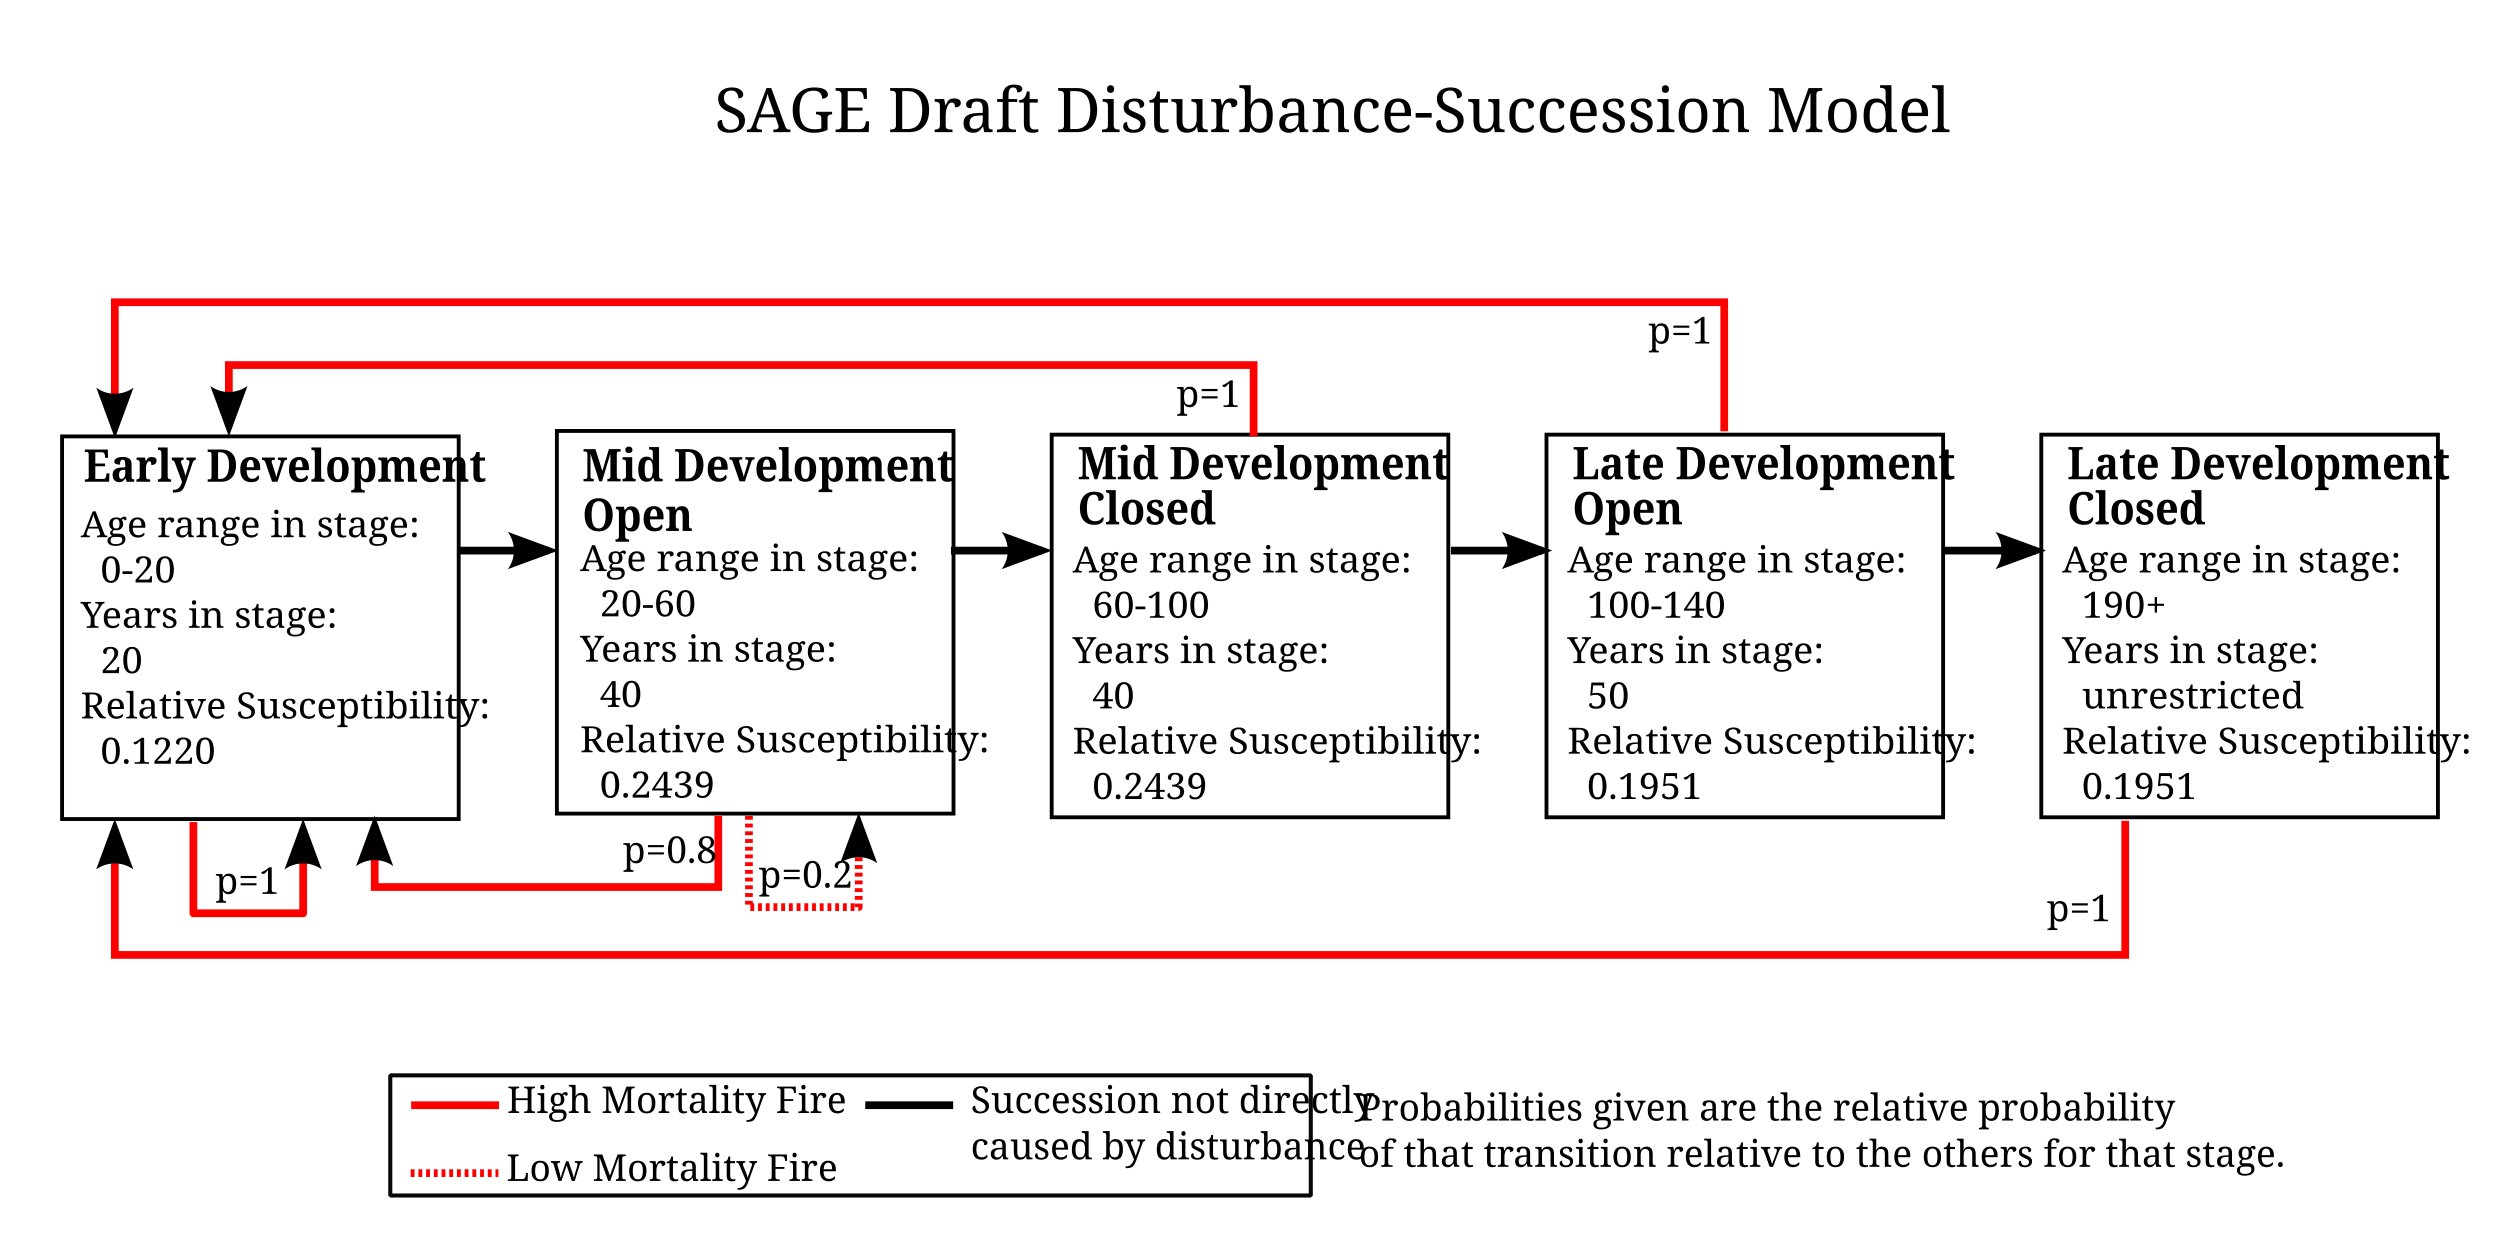
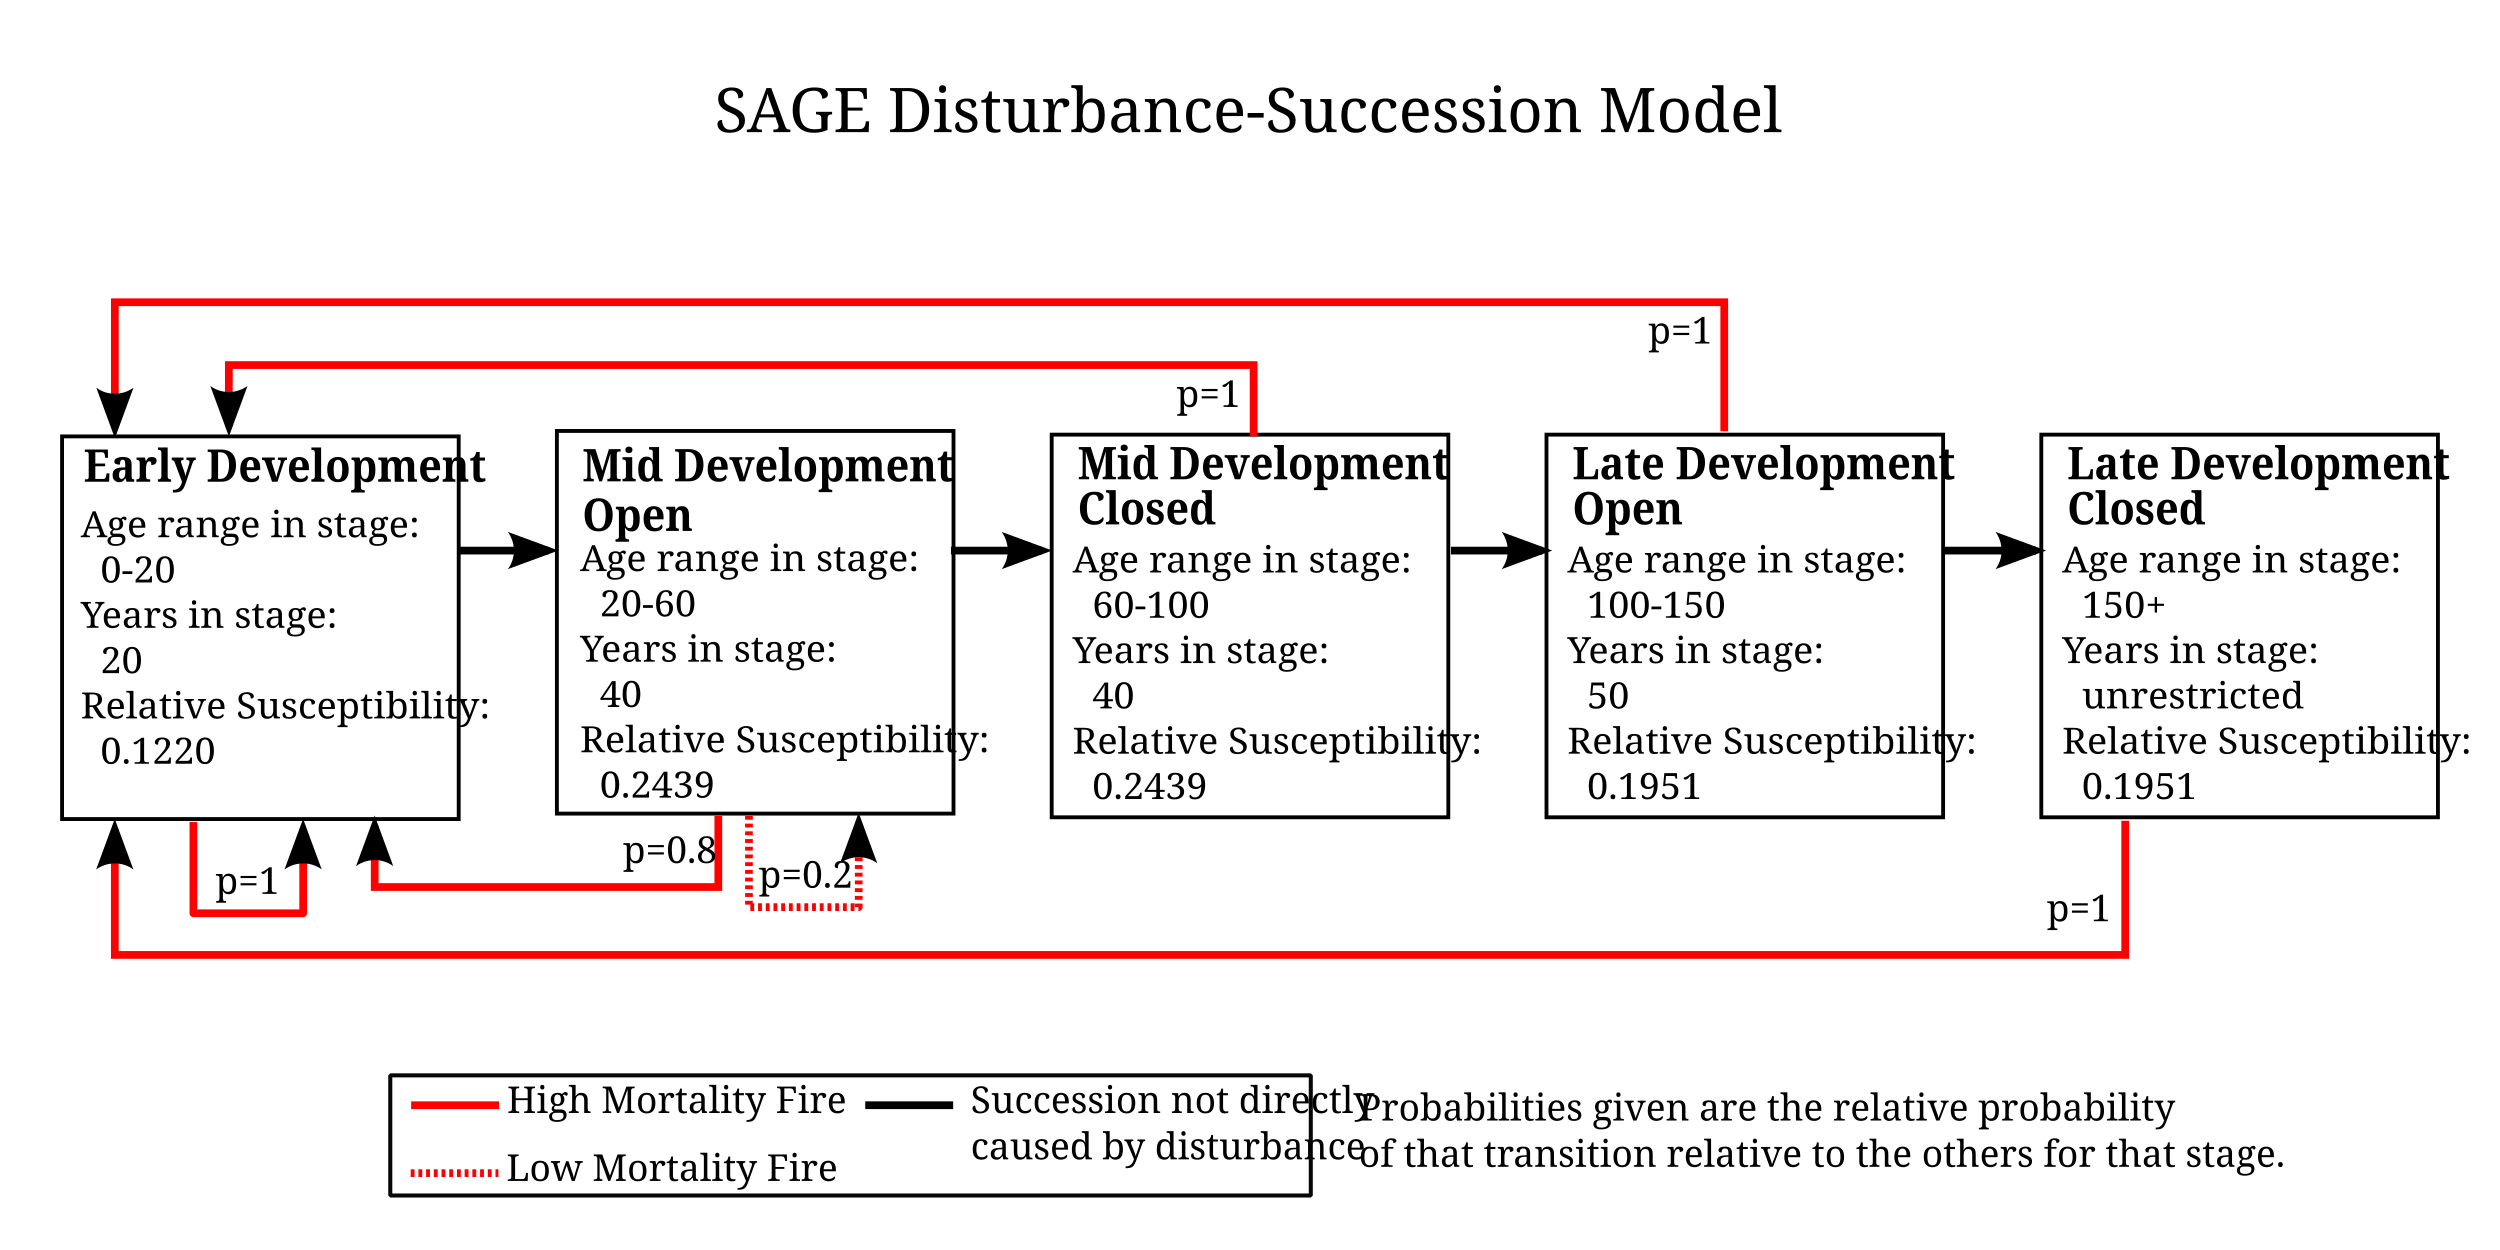
<svg xmlns="http://www.w3.org/2000/svg" width="810" height="405" id="svg2" version="1.1">
  <defs id="defs4">
    <marker orient="auto" refY="0" refX="0" id="Arrow2Mstart" style="overflow:visible">
      <path id="path4311" style="font-size:12px;fill-rule:evenodd;stroke-width:0.625;stroke-linejoin:round" d="M 8.719,4.034 -2.207,0.016 8.719,-4.002 c -1.745,2.372 -1.735,5.617 -6e-7,8.035 z" transform="scale(0.6,0.6)" />
    </marker>
    <marker orient="auto" refY="0" refX="0" id="Arrow1Mstart" style="overflow:visible">
      <path id="path7827" d="M 0,0 5,-5 -12.5,0 5,5 0,0 z" style="fill-rule:evenodd;stroke:#000000;stroke-width:1pt;marker-start:none" transform="matrix(0.4,0,0,0.4,4,0)" />
    </marker>
    <marker orient="auto" refY="0" refX="0" id="Arrow1Mend" style="overflow:visible">
      <path id="path6192" d="M 0,0 5,-5 -12.5,0 5,5 0,0 z" style="fill-rule:evenodd;stroke:#000000;stroke-width:1pt;marker-start:none" transform="matrix(-0.4,0,0,-0.4,-4,0)" />
    </marker>
    <marker orient="auto" refY="0" refX="0" id="Arrow1Lend" style="overflow:visible">
      <path id="path3980" d="M 0,0 5,-5 -12.5,0 5,5 0,0 z" style="fill-rule:evenodd;stroke:#000000;stroke-width:1pt;marker-start:none" transform="matrix(-0.8,0,0,-0.8,-10,0)" />
    </marker>
    <marker orient="auto" refY="0" refX="0" id="Arrow1Lstart" style="overflow:visible">
      <path id="path3977" d="M 0,0 5,-5 -12.5,0 5,5 0,0 z" style="fill-rule:evenodd;stroke:#000000;stroke-width:1pt;marker-start:none" transform="matrix(0.8,0,0,0.8,10,0)" />
    </marker>
    <marker orient="auto" refY="0" refX="0" id="Arrow2Lend" style="overflow:visible">
      <path id="path3998" style="font-size:12px;fill-rule:evenodd;stroke-width:0.625;stroke-linejoin:round" d="M 8.719,4.034 -2.207,0.016 8.719,-4.002 c -1.745,2.372 -1.735,5.617 -6e-7,8.035 z" transform="matrix(-1.1,0,0,-1.1,-1.1,0)" />
    </marker>
    <marker orient="auto" refY="0" refX="0" id="Arrow2Mend" style="overflow:visible">
      <path id="path4004" style="font-size:12px;fill-rule:evenodd;stroke-width:0.625;stroke-linejoin:round" d="M 8.719,4.034 -2.207,0.016 8.719,-4.002 c -1.745,2.372 -1.735,5.617 -6e-7,8.035 z" transform="scale(-0.6,-0.6)" />
    </marker>
    <marker orient="auto" refY="0" refX="0" id="TriangleOutM" style="overflow:visible">
      <path id="path4123" d="m 5.77,0 -8.65,5 0,-10 8.65,5 z" style="fill-rule:evenodd;stroke:#000000;stroke-width:1pt;marker-start:none" transform="scale(0.4,0.4)" />
    </marker>
  </defs>
  <g id="layer7" style="display:inline" transform="translate(0,-180)">
    <text xml:space="preserve" style="font-size:12px;font-style:normal;font-variant:normal;font-weight:normal;font-stretch:normal;text-align:start;line-height:125%;letter-spacing:0px;word-spacing:0px;writing-mode:lr-tb;text-anchor:start;fill:#000000;fill-opacity:1;stroke:none;font-family:Garamond;-inkscape-font-specification:Garamond" x="440.25" y="528.052" id="text3982">
      <tspan x="440.25" y="528.052" id="tspan6796" />
      <tspan x="440.25" y="543.052" id="tspan6798">Probabilities given are the relative probability </tspan>
      <tspan x="440.25" y="558.052" id="tspan3384">of that transition relative to the others for that stage.</tspan>
    </text>
    <text xml:space="preserve" style="font-size:12px;font-style:normal;font-variant:normal;font-weight:normal;font-stretch:normal;text-align:start;line-height:125%;letter-spacing:0px;word-spacing:0px;writing-mode:lr-tb;text-anchor:start;fill:#000000;fill-opacity:1;stroke:none;display:inline;font-family:Garamond;-inkscape-font-specification:Garamond" x="231.509" y="222.816" id="text4082">
-       <tspan id="tspan4084" x="231.509" y="222.816" style="font-size:20px">SAGE Draft Disturbance-Succession Model</tspan>
+       <tspan id="tspan4084" x="231.509" y="222.816" style="font-size:20px">SAGE Disturbance-Succession Model</tspan>
    </text>
    <g id="g4211" transform="translate(-75.72105,0)">
      <g transform="translate(-316.9964,0)" id="g3370">
        <g id="g3386" transform="translate(294,-22)">
          <text id="text3898" y="562.617" x="262.986" style="font-size:12px;font-style:normal;font-variant:normal;font-weight:normal;font-stretch:normal;text-align:start;line-height:125%;letter-spacing:0px;word-spacing:0px;writing-mode:lr-tb;text-anchor:start;fill:#000000;fill-opacity:1;stroke:none;display:inline;font-family:Garamond;-inkscape-font-specification:Garamond" xml:space="preserve">
            <tspan id="tspan3978" y="562.617" x="262.986">High Mortality Fire</tspan>
          </text>
          <path id="path3928" d="m 231.929,560.094 28.483,0" style="fill:none;stroke:#ff0000;stroke-width:2.5;stroke-linecap:butt;stroke-linejoin:miter;stroke-miterlimit:4;stroke-opacity:1;stroke-dasharray:none;display:inline" />
        </g>
        <text xml:space="preserve" style="font-size:12px;font-style:normal;font-variant:normal;font-weight:normal;font-stretch:normal;text-align:start;line-height:125%;letter-spacing:0px;word-spacing:0px;writing-mode:lr-tb;text-anchor:start;fill:#000000;fill-opacity:1;stroke:none;display:inline;font-family:Garamond;-inkscape-font-specification:Garamond" x="556.796" y="562.617" id="text4005">
          <tspan x="556.796" y="562.617" id="tspan4007">Low Mortality Fire</tspan>
        </text>
        <path style="fill:none;stroke:#ff0000;stroke-width:2.497;stroke-linecap:butt;stroke-linejoin:miter;stroke-miterlimit:4;stroke-opacity:1;stroke-dasharray:1.249, 1.249;stroke-dashoffset:0;display:inline" d="m 525.783,560.094 28.42,0" id="path4009" />
        <g id="g3391" transform="translate(144,-22)">
          <text id="text4021" y="562.617" x="560.119" style="font-size:12px;font-style:normal;font-variant:normal;font-weight:normal;font-stretch:normal;text-align:start;line-height:125%;letter-spacing:0px;word-spacing:0px;writing-mode:lr-tb;text-anchor:start;fill:#000000;fill-opacity:1;stroke:none;display:inline;font-family:Garamond;-inkscape-font-specification:Garamond" xml:space="preserve">
            <tspan id="tspan4023" y="562.617" x="560.119"> Succession not directly </tspan>
            <tspan y="577.617" x="560.119" id="tspan3552"> caused by disturbance</tspan>
          </text>
          <path id="path4025" d="m 529.063,560.094 28.483,0" style="fill:none;stroke:#000000;stroke-width:2.5;stroke-linecap:butt;stroke-linejoin:miter;stroke-miterlimit:4;stroke-opacity:1;stroke-dasharray:none;display:inline" />
        </g>
      </g>
      <rect y="528.414" x="202.169" height="38.934" width="298.248" id="rect3408" style="opacity:0.97;fill:none;stroke:#000000;stroke-width:1.317;stroke-linecap:round;stroke-linejoin:miter;stroke-miterlimit:1.2;stroke-opacity:1;stroke-dasharray:none;stroke-dashoffset:0" />
    </g>
  </g>
  <g id="layer1" transform="translate(0,-647.3622)" style="display:inline">
    <flowRoot xml:space="preserve" id="flowRoot3761" style="font-size:10px;font-style:normal;font-variant:normal;font-weight:normal;font-stretch:normal;line-height:125%;letter-spacing:0px;word-spacing:0px;fill:#000000;fill-opacity:1;stroke:none;font-family:Garamond;-inkscape-font-specification:Garamond">
      <flowRegion id="flowRegion3763">
        <rect id="rect3765" width="81.861" height="81.861" x="272.578" y="244.495" style="font-size:10px;font-style:normal;font-variant:normal;font-weight:normal;font-stretch:normal;font-family:Garamond;-inkscape-font-specification:Garamond" />
      </flowRegion>
      <flowPara id="flowPara3767" />
    </flowRoot>
    <text xml:space="preserve" style="font-size:40px;font-style:normal;font-weight:normal;line-height:125%;letter-spacing:0px;word-spacing:0px;fill:#000000;fill-opacity:1;stroke:none;font-family:Sans" x="306.542" y="272.362" id="text3769" transform="translate(0,467.3622)">
      <tspan id="tspan3771" x="306.542" y="272.362" />
    </text>
    <flowRoot xml:space="preserve" id="flowRoot3773" style="font-size:40px;font-style:normal;font-variant:normal;font-weight:normal;font-stretch:normal;line-height:125%;letter-spacing:0px;word-spacing:0px;fill:#000000;fill-opacity:1;stroke:none;font-family:Garamond;-inkscape-font-specification:Garamond">
      <flowRegion id="flowRegion3775">
        <rect id="rect3777" width="81.861" height="76.635" x="272.578" y="247.107" style="font-style:normal;font-variant:normal;font-weight:normal;font-stretch:normal;font-family:Garamond;-inkscape-font-specification:Garamond" />
      </flowRegion>
      <flowPara id="flowPara3779" />
    </flowRoot>
    <flowRoot xml:space="preserve" id="flowRoot3789" style="font-size:40px;font-style:normal;font-weight:normal;line-height:125%;letter-spacing:0px;word-spacing:0px;fill:#000000;fill-opacity:1;stroke:none;font-family:Sans">
      <flowRegion id="flowRegion3791">
        <rect id="rect3793" width="8" height="48" x="264" y="257" />
      </flowRegion>
      <flowPara id="flowPara3795" />
    </flowRoot>
    <flowRoot xml:space="preserve" id="flowRoot3930" style="font-size:40px;font-style:normal;font-weight:normal;line-height:125%;letter-spacing:0px;word-spacing:0px;fill:#000000;fill-opacity:1;stroke:none;font-family:Sans">
      <flowRegion id="flowRegion3932">
        <rect id="rect3934" width="67.056" height="40.93" x="311.767" y="137.379" />
      </flowRegion>
      <flowPara id="flowPara3936" />
    </flowRoot>
    <flowRoot xml:space="preserve" id="flowRoot3938" style="font-size:40px;font-style:normal;font-weight:normal;line-height:125%;letter-spacing:0px;word-spacing:0px;fill:#000000;fill-opacity:1;stroke:none;font-family:Sans">
      <flowRegion id="flowRegion3940">
        <rect id="rect3942" width="55.735" height="74.023" x="262.128" y="239.269" />
      </flowRegion>
      <flowPara id="flowPara3944" />
    </flowRoot>
    <rect style="fill:none;stroke:#000000;stroke-width:0.99;stroke-linejoin:round;stroke-miterlimit:4;stroke-opacity:1;stroke-dasharray:none" id="rect6143" width="0" height="27.529" x="304.888" y="207.847" transform="translate(0,467.3622)" rx="0" ry="7.571" />
    <text xml:space="preserve" style="font-size:12px;font-style:normal;font-variant:normal;font-weight:normal;font-stretch:normal;text-align:start;line-height:125%;letter-spacing:0px;word-spacing:0px;writing-mode:lr-tb;text-anchor:start;fill:#000000;fill-opacity:1;stroke:none;font-family:Garamond;-inkscape-font-specification:Garamond" x="306.354" y="364.51" id="text3175" transform="translate(0,467.3622)">
      <tspan id="tspan3177" x="306.354" y="364.51" />
      <tspan id="tspan3179" x="306.354" y="379.51" />
    </text>
    <flowRoot xml:space="preserve" id="flowRoot3204" style="font-size:12px;font-style:normal;font-variant:normal;font-weight:normal;font-stretch:normal;text-align:start;line-height:125%;letter-spacing:0px;word-spacing:0px;writing-mode:lr-tb;text-anchor:start;fill:#000000;fill-opacity:1;stroke:none;font-family:Garamond;-inkscape-font-specification:Garamond">
      <flowRegion id="flowRegion3206">
        <rect id="rect3208" width="28.621" height="37.102" x="429.319" y="325.288" />
      </flowRegion>
      <flowPara id="flowPara3210" />
    </flowRoot>
  </g>
  <g id="layer5" style="display:inline" transform="translate(0,-180)" />
  <g id="layer6" style="display:inline" transform="translate(0,-180)" />
  <g id="layer3" style="display:inline" transform="translate(0,-180)" />
  <g id="layer4" style="display:inline" transform="translate(0,-180)" />
  <g id="layer2" style="display:inline" transform="translate(0,-180)">
    <flowRoot style="font-size:12px;font-style:normal;font-variant:normal;font-weight:normal;font-stretch:normal;text-align:start;line-height:125%;letter-spacing:0px;word-spacing:0px;writing-mode:lr-tb;text-anchor:start;fill:#000000;fill-opacity:1;stroke:none;font-family:Garamond;-inkscape-font-specification:Garamond" id="flowRoot3183" xml:space="preserve" transform="translate(-57.66791,-635.7685)">
      <flowRegion id="flowRegion3185">
        <rect y="213.983" x="60.423" height="54.062" width="34.982" id="rect3187" />
      </flowRegion>
      <flowPara id="flowPara3189" />
    </flowRoot>
    <flowRoot xml:space="preserve" id="flowRoot4224" style="font-size:14px;font-style:normal;font-variant:normal;font-weight:normal;font-stretch:normal;text-align:start;line-height:125%;letter-spacing:0px;word-spacing:0px;writing-mode:lr-tb;text-anchor:start;fill:#000000;fill-opacity:1;stroke:none;font-family:Garamond;-inkscape-font-specification:Garamond">
      <flowRegion id="flowRegion4226">
        <rect id="rect4228" width="63" height="93.5" x="212" y="396.5" />
      </flowRegion>
      <flowPara id="flowPara4230" />
    </flowRoot>
    <text xml:space="preserve" style="font-size:12px;font-style:normal;font-variant:normal;font-weight:normal;font-stretch:normal;text-align:start;line-height:125%;letter-spacing:0px;word-spacing:0px;writing-mode:lr-tb;text-anchor:start;fill:#000000;fill-opacity:1;stroke:none;font-family:Garamond;-inkscape-font-specification:Garamond" x="295.943" y="-30.219" id="text4545">
      <tspan style="font-size:10px" id="tspan4547" x="295.943" y="-30.219" />
    </text>
    <flowRoot xml:space="preserve" id="flowRoot4647" style="font-size:14px;font-style:normal;font-variant:normal;font-weight:normal;font-stretch:normal;text-align:start;line-height:125%;letter-spacing:0px;word-spacing:0px;writing-mode:lr-tb;text-anchor:start;fill:#000000;fill-opacity:1;stroke:none;font-family:Garamond;-inkscape-font-specification:Garamond">
      <flowRegion id="flowRegion4649">
        <rect id="rect4651" width="9.873" height="51.644" x="516.437" y="584.062" />
      </flowRegion>
      <flowPara id="flowPara4653" />
    </flowRoot>
    <flowRoot xml:space="preserve" id="flowRoot4753" style="font-size:14px;font-style:normal;font-variant:normal;font-weight:normal;font-stretch:normal;text-align:start;line-height:125%;letter-spacing:0px;word-spacing:0px;writing-mode:lr-tb;text-anchor:start;fill:#000000;fill-opacity:1;stroke:none;font-family:Garamond;-inkscape-font-specification:Garamond">
      <flowRegion id="flowRegion4755">
        <rect id="rect4757" width="41.011" height="18.987" x="359.227" y="494.445" />
      </flowRegion>
      <flowPara id="flowPara4759" />
    </flowRoot>
    <text xml:space="preserve" style="font-size:12px;font-style:normal;font-variant:normal;font-weight:normal;font-stretch:normal;text-align:start;line-height:125%;letter-spacing:0px;word-spacing:0px;writing-mode:lr-tb;text-anchor:start;fill:#000000;fill-opacity:1;stroke:none;font-family:Garamond;-inkscape-font-specification:Garamond" x="180.699" y="-156.568" id="text4976">
      <tspan id="tspan4978" x="180.699" y="-156.568" style="font-size:10px" />
    </text>
    <text id="text4984" y="-177.724" x="584.22" style="font-size:12px;font-style:normal;font-variant:normal;font-weight:normal;font-stretch:normal;text-align:start;line-height:125%;letter-spacing:0px;word-spacing:0px;writing-mode:lr-tb;text-anchor:start;fill:#000000;fill-opacity:1;stroke:none;font-family:Garamond;-inkscape-font-specification:Garamond" xml:space="preserve">
      <tspan style="font-size:10px" y="-177.724" x="584.22" id="tspan4986" />
    </text>
    <path style="fill:none;stroke:#ff0000;stroke-width:2.5;stroke-linecap:butt;stroke-linejoin:miter;stroke-miterlimit:4;stroke-opacity:1;stroke-dasharray:none;marker-end:url(#Arrow2Mend);display:inline" d="m 688.571,445.926 0,43.469 -651.367,0 0,-40.771" id="path3485" />
    <path style="fill:none;stroke:#ff0000;stroke-width:2.5;stroke-linejoin:round;stroke-miterlimit:4;stroke-opacity:1;stroke-dasharray:1.25,1.25;stroke-dashoffset:0;marker-end:url(#Arrow2Mend);display:inline" d="m 242.661,444.351 0,29.554 35.568,0 0,-27.287" id="path10139" />
    <g id="g3182" transform="translate(-120.4885,2.737587)">
      <text xml:space="preserve" style="font-size:14px;font-style:normal;font-variant:normal;font-weight:bold;font-stretch:normal;text-align:start;line-height:125%;letter-spacing:0px;word-spacing:0px;writing-mode:lr-tb;text-anchor:start;fill:#000000;fill-opacity:1;stroke:none;font-family:Garamond;-inkscape-font-specification:Garamond Bold" x="154.038" y="301.935" id="text4506" transform="scale(0.9582851,1.043531)">
        <tspan id="tspan4508" x="154.038" y="301.935" style="font-size:14px;font-style:normal;font-variant:normal;font-weight:bold;font-stretch:normal;text-align:start;line-height:125%;writing-mode:lr-tb;text-anchor:start;font-family:Garamond;-inkscape-font-specification:Garamond Bold" />
        <tspan x="154.038" y="319.435" style="font-size:14px;font-style:normal;font-variant:normal;font-weight:bold;font-stretch:normal;text-align:start;line-height:125%;writing-mode:lr-tb;text-anchor:start;font-family:Garamond;-inkscape-font-specification:Garamond Bold" id="tspan4510">Early Development</tspan>
        <tspan id="tspan4512" x="154.038" y="336.935" style="font-size:14px;font-style:normal;font-variant:normal;font-weight:bold;font-stretch:normal;text-align:start;line-height:125%;writing-mode:lr-tb;text-anchor:start;font-family:Garamond;-inkscape-font-specification:Garamond Bold" />
        <tspan x="154.038" y="354.435" style="font-size:14px;font-style:normal;font-variant:normal;font-weight:bold;font-stretch:normal;text-align:start;line-height:125%;writing-mode:lr-tb;text-anchor:start;font-family:Garamond;-inkscape-font-specification:Garamond Bold" id="tspan4514" />
        <tspan x="154.038" y="371.935" id="tspan4516" style="font-size:14px;font-style:normal;font-variant:normal;font-weight:bold;font-stretch:normal;text-align:start;line-height:125%;writing-mode:lr-tb;text-anchor:start;font-family:Garamond;-inkscape-font-specification:Garamond Bold" />
        <tspan x="154.038" y="389.435" id="tspan4518" />
        <tspan x="154.038" y="406.935" id="tspan4520" />
      </text>
      <text transform="scale(1.021757,0.9787063)" xml:space="preserve" style="font-size:12px;font-style:normal;font-variant:normal;font-weight:normal;font-stretch:normal;text-align:start;line-height:125%;letter-spacing:0px;word-spacing:0px;writing-mode:lr-tb;text-anchor:start;fill:#000000;fill-opacity:1;stroke:none;font-family:Garamond;-inkscape-font-specification:Garamond" x="143.515" y="358.953" id="text4522">
        <tspan id="tspan4524" x="143.515" y="358.953" style="font-size:12px;font-style:normal;font-variant:normal;font-weight:normal;font-stretch:normal;text-align:start;line-height:125%;writing-mode:lr-tb;text-anchor:start;font-family:Garamond;-inkscape-font-specification:Garamond">Age range in stage:</tspan>
        <tspan id="tspan3290" x="143.515" y="373.953" style="font-size:12px;font-style:normal;font-variant:normal;font-weight:normal;font-stretch:normal;text-align:start;line-height:125%;writing-mode:lr-tb;text-anchor:start;font-family:Garamond;-inkscape-font-specification:Garamond">  0-20 </tspan>
        <tspan x="143.515" y="388.953" style="font-size:12px;font-style:normal;font-variant:normal;font-weight:normal;font-stretch:normal;text-align:start;line-height:125%;writing-mode:lr-tb;text-anchor:start;font-family:Garamond;-inkscape-font-specification:Garamond" id="tspan3459">Years in stage:</tspan>
        <tspan id="tspan3300" x="143.515" y="403.953" style="font-size:12px;font-style:normal;font-variant:normal;font-weight:normal;font-stretch:normal;text-align:start;line-height:125%;writing-mode:lr-tb;text-anchor:start;font-family:Garamond;-inkscape-font-specification:Garamond">  20</tspan>
        <tspan id="tspan3326" x="143.515" y="418.953" style="font-size:12px;font-style:normal;font-variant:normal;font-weight:normal;font-stretch:normal;text-align:start;line-height:125%;writing-mode:lr-tb;text-anchor:start;font-family:Garamond;-inkscape-font-specification:Garamond">Relative Susceptibility: </tspan>
        <tspan id="tspan3443" x="143.515" y="433.953" style="font-size:12px;font-style:normal;font-variant:normal;font-weight:normal;font-stretch:normal;text-align:start;line-height:125%;writing-mode:lr-tb;text-anchor:start;font-family:Garamond;-inkscape-font-specification:Garamond">  0.1220 </tspan>
        <tspan id="tspan3513" x="143.515" y="448.953" style="font-size:12px;font-style:normal;font-variant:normal;font-weight:normal;font-stretch:normal;text-align:start;line-height:125%;writing-mode:lr-tb;text-anchor:start;font-family:Garamond;-inkscape-font-specification:Garamond" />
      </text>
      <rect y="318.655" x="140.601" height="123.98" width="128.507" id="rect4536" style="fill:#000000;fill-opacity:0;fill-rule:evenodd;stroke:#000000;stroke-width:1.25;stroke-linecap:butt;stroke-linejoin:miter;stroke-miterlimit:4;stroke-opacity:1;stroke-dasharray:none" />
    </g>
    <path style="fill:none;stroke:#000000;stroke-width:2.5;stroke-linecap:butt;stroke-linejoin:miter;stroke-miterlimit:4;stroke-opacity:1;stroke-dasharray:none;marker-end:url(#Arrow2Mend)" d="m 148.113,358.394 29.516,0" id="path4357" />
    <text xml:space="preserve" style="font-size:12px;font-style:normal;font-variant:normal;font-weight:normal;font-stretch:normal;text-align:start;line-height:125%;letter-spacing:0px;word-spacing:0px;writing-mode:lr-tb;text-anchor:start;fill:#000000;fill-opacity:1;stroke:none;font-family:Garamond;-inkscape-font-specification:Garamond" x="245.803" y="467.607" id="text3397">
      <tspan id="tspan3403" style="font-size:12px;font-style:normal;font-variant:normal;font-weight:normal;font-stretch:normal;text-align:start;line-height:125%;writing-mode:lr-tb;text-anchor:start;font-family:Garamond;-inkscape-font-specification:Garamond" x="245.803" y="467.607">p=0.2</tspan>
    </text>
    <text xml:space="preserve" style="font-size:9px;font-style:normal;font-variant:normal;font-weight:normal;font-stretch:normal;text-align:start;line-height:125%;letter-spacing:0px;word-spacing:0px;writing-mode:lr-tb;text-anchor:start;fill:#000000;fill-opacity:1;stroke:none;font-family:Garamond;-inkscape-font-specification:Garamond" x="108.819" y="642.79" id="text4483" transform="translate(0,-90)">
      <tspan id="tspan4485" x="108.819" y="642.79" />
    </text>
    <g id="g3201" transform="translate(-172.5205,2.737587)">
      <text xml:space="preserve" style="font-size:14px;font-style:normal;font-variant:normal;font-weight:bold;font-stretch:normal;text-align:start;line-height:110%;letter-spacing:0px;word-spacing:0px;writing-mode:lr-tb;text-anchor:start;fill:#000000;fill-opacity:1;stroke:none;font-family:Garamond;-inkscape-font-specification:Garamond Bold" x="376.928" y="303.912" id="text4188" transform="scale(0.9582851,1.043531)">
        <tspan id="tspan4190" x="376.928" y="303.912" style="font-size:14px;font-style:normal;font-variant:normal;font-weight:bold;font-stretch:normal;text-align:start;line-height:110%;writing-mode:lr-tb;text-anchor:start;font-family:Garamond;-inkscape-font-specification:Garamond Bold" />
        <tspan id="tspan4220" x="376.928" y="319.312" style="font-size:14px;font-style:normal;font-variant:normal;font-weight:bold;font-stretch:normal;text-align:start;line-height:110%;writing-mode:lr-tb;text-anchor:start;font-family:Garamond;-inkscape-font-specification:Garamond Bold">Mid Development</tspan>
        <tspan id="tspan3178" x="376.928" y="334.712" style="font-size:14px;font-style:normal;font-variant:normal;font-weight:bold;font-stretch:normal;text-align:start;line-height:110%;writing-mode:lr-tb;text-anchor:start;font-family:Garamond;-inkscape-font-specification:Garamond Bold">Open</tspan>
        <tspan x="376.928" y="350.112" style="font-size:14px;font-style:normal;font-variant:normal;font-weight:bold;font-stretch:normal;text-align:start;line-height:110%;writing-mode:lr-tb;text-anchor:start;font-family:Garamond;-inkscape-font-specification:Garamond Bold" id="tspan4194" />
        <tspan x="376.928" y="365.512" id="tspan4196" style="font-size:14px;font-style:normal;font-variant:normal;font-weight:bold;font-stretch:normal;text-align:start;line-height:110%;writing-mode:lr-tb;text-anchor:start;font-family:Garamond;-inkscape-font-specification:Garamond Bold" />
        <tspan x="376.928" y="380.912" id="tspan4198" />
        <tspan x="376.928" y="396.312" id="tspan4200" />
      </text>
      <text transform="scale(1.021757,0.9787063)" xml:space="preserve" style="font-size:12px;font-style:normal;font-variant:normal;font-weight:normal;font-stretch:normal;text-align:start;line-height:125%;letter-spacing:0px;word-spacing:0px;writing-mode:lr-tb;text-anchor:start;fill:#000000;fill-opacity:1;stroke:none;font-family:Garamond;-inkscape-font-specification:Garamond" x="352.784" y="370.159" id="text3421">
        <tspan id="tspan3423" x="352.784" y="370.159" style="font-size:12px;font-style:normal;font-variant:normal;font-weight:normal;font-stretch:normal;text-align:start;line-height:125%;writing-mode:lr-tb;text-anchor:start;font-family:Garamond;-inkscape-font-specification:Garamond">Age range in stage:</tspan>
        <tspan id="tspan3427" x="352.784" y="385.159" style="font-size:12px;font-style:normal;font-variant:normal;font-weight:normal;font-stretch:normal;text-align:start;line-height:125%;writing-mode:lr-tb;text-anchor:start;font-family:Garamond;-inkscape-font-specification:Garamond">  20-60</tspan>
        <tspan x="352.784" y="400.159" style="font-size:12px;font-style:normal;font-variant:normal;font-weight:normal;font-stretch:normal;text-align:start;line-height:125%;writing-mode:lr-tb;text-anchor:start;font-family:Garamond;-inkscape-font-specification:Garamond" id="tspan3429">Years in stage:</tspan>
        <tspan id="tspan3433" x="352.784" y="415.159" style="font-size:12px;font-style:normal;font-variant:normal;font-weight:normal;font-stretch:normal;text-align:start;line-height:125%;writing-mode:lr-tb;text-anchor:start;font-family:Garamond;-inkscape-font-specification:Garamond">  40</tspan>
        <tspan id="tspan3435" x="352.784" y="430.159" style="font-size:12px;font-style:normal;font-variant:normal;font-weight:normal;font-stretch:normal;text-align:start;line-height:125%;writing-mode:lr-tb;text-anchor:start;font-family:Garamond;-inkscape-font-specification:Garamond">Relative Susceptibility: </tspan>
        <tspan id="tspan4308" x="352.784" y="445.159" style="font-size:12px;font-style:normal;font-variant:normal;font-weight:normal;font-stretch:normal;text-align:start;line-height:125%;writing-mode:lr-tb;text-anchor:start;font-family:Garamond;-inkscape-font-specification:Garamond">  0.2439</tspan>
        <tspan id="tspan3437" x="352.784" y="460.159" style="font-size:12px;font-style:normal;font-variant:normal;font-weight:normal;font-stretch:normal;text-align:start;line-height:125%;writing-mode:lr-tb;text-anchor:start;font-family:Garamond;-inkscape-font-specification:Garamond" />
      </text>
      <rect style="fill:#000000;fill-opacity:0;fill-rule:evenodd;stroke:#000000;stroke-width:1.25;stroke-linecap:butt;stroke-linejoin:miter;stroke-miterlimit:4;stroke-opacity:1;stroke-dasharray:none" id="rect4302" width="128.507" height="123.98" x="352.95" y="316.89" />
    </g>
    <g id="g3220" transform="translate(-233.1219,2.737587)">
      <text transform="scale(0.9582851,1.043531)" id="text4338" y="304.682" x="607.627" style="font-size:14px;font-style:normal;font-variant:normal;font-weight:bold;font-stretch:normal;text-align:start;line-height:100%;letter-spacing:0px;word-spacing:0px;writing-mode:lr-tb;text-anchor:start;fill:#000000;fill-opacity:1;stroke:none;font-family:Garamond;-inkscape-font-specification:Garamond Bold" xml:space="preserve">
        <tspan style="font-size:14px;font-style:normal;font-variant:normal;font-weight:bold;font-stretch:normal;text-align:start;line-height:100%;writing-mode:lr-tb;text-anchor:start;font-family:Garamond;-inkscape-font-specification:Garamond Bold" y="304.682" x="607.627" id="tspan4340" />
        <tspan id="tspan4354" style="font-size:14px;font-style:normal;font-variant:normal;font-weight:bold;font-stretch:normal;text-align:start;line-height:100%;writing-mode:lr-tb;text-anchor:start;font-family:Garamond;-inkscape-font-specification:Garamond Bold" y="318.682" x="607.627">Mid Development</tspan>
        <tspan id="tspan3180" style="font-size:14px;font-style:normal;font-variant:normal;font-weight:bold;font-stretch:normal;text-align:start;line-height:100%;writing-mode:lr-tb;text-anchor:start;font-family:Garamond;-inkscape-font-specification:Garamond Bold" y="332.682" x="607.627">Closed</tspan>
        <tspan id="tspan4346" style="font-size:14px;font-style:normal;font-variant:normal;font-weight:bold;font-stretch:normal;text-align:start;line-height:100%;writing-mode:lr-tb;text-anchor:start;font-family:Garamond;-inkscape-font-specification:Garamond Bold" y="346.682" x="607.627" />
        <tspan style="font-size:14px;font-style:normal;font-variant:normal;font-weight:bold;font-stretch:normal;text-align:start;line-height:100%;writing-mode:lr-tb;text-anchor:start;font-family:Garamond;-inkscape-font-specification:Garamond Bold" id="tspan4348" y="360.682" x="607.627" />
        <tspan id="tspan4350" y="374.682" x="607.627" />
        <tspan id="tspan4352" y="388.682" x="607.627" />
      </text>
      <text transform="scale(1.021757,0.9787063)" xml:space="preserve" style="font-size:12px;font-style:normal;font-variant:normal;font-weight:normal;font-stretch:normal;text-align:start;line-height:125%;letter-spacing:0px;word-spacing:0px;writing-mode:lr-tb;text-anchor:start;fill:#000000;fill-opacity:1;stroke:none;font-family:Garamond;-inkscape-font-specification:Garamond" x="568.27" y="370.63" id="text4358">
        <tspan id="tspan4360" x="568.27" y="370.63" style="font-size:12px;font-style:normal;font-variant:normal;font-weight:normal;font-stretch:normal;text-align:start;line-height:125%;writing-mode:lr-tb;text-anchor:start;font-family:Garamond;-inkscape-font-specification:Garamond">Age range in stage:</tspan>
        <tspan id="tspan3456" x="568.27" y="385.63" style="font-size:12px;font-style:normal;font-variant:normal;font-weight:normal;font-stretch:normal;text-align:start;line-height:125%;writing-mode:lr-tb;text-anchor:start;font-family:Garamond;-inkscape-font-specification:Garamond">  60-100</tspan>
        <tspan x="568.27" y="400.63" style="font-size:12px;font-style:normal;font-variant:normal;font-weight:normal;font-stretch:normal;text-align:start;line-height:125%;writing-mode:lr-tb;text-anchor:start;font-family:Garamond;-inkscape-font-specification:Garamond" id="tspan4366">Years in stage:</tspan>
        <tspan id="tspan4368" x="568.27" y="415.63" style="font-size:12px;font-style:normal;font-variant:normal;font-weight:normal;font-stretch:normal;text-align:start;line-height:125%;writing-mode:lr-tb;text-anchor:start;font-family:Garamond;-inkscape-font-specification:Garamond">  40</tspan>
        <tspan id="tspan4370" x="568.27" y="430.63" style="font-size:12px;font-style:normal;font-variant:normal;font-weight:normal;font-stretch:normal;text-align:start;line-height:125%;writing-mode:lr-tb;text-anchor:start;font-family:Garamond;-inkscape-font-specification:Garamond">Relative Susceptibility: </tspan>
        <tspan id="tspan3461" x="568.27" y="445.63" style="font-size:12px;font-style:normal;font-variant:normal;font-weight:normal;font-stretch:normal;text-align:start;line-height:125%;writing-mode:lr-tb;text-anchor:start;font-family:Garamond;-inkscape-font-specification:Garamond">  0.2439</tspan>
        <tspan id="tspan4376" x="568.27" y="460.63" style="font-size:12px;font-style:normal;font-variant:normal;font-weight:normal;font-stretch:normal;text-align:start;line-height:125%;writing-mode:lr-tb;text-anchor:start;font-family:Garamond;-inkscape-font-specification:Garamond" />
      </text>
      <rect y="318.086" x="573.868" height="123.98" width="128.507" id="rect4304" style="fill:#000000;fill-opacity:0;fill-rule:evenodd;stroke:#000000;stroke-width:1.25;stroke-linecap:butt;stroke-linejoin:miter;stroke-miterlimit:4;stroke-opacity:1;stroke-dasharray:none" />
    </g>
    <g transform="translate(-72.80522,2.737587)" id="g3239">
      <text xml:space="preserve" style="font-size:14px;font-style:normal;font-variant:normal;font-weight:bold;font-stretch:normal;text-align:start;line-height:100%;letter-spacing:0px;word-spacing:0px;writing-mode:lr-tb;text-anchor:start;fill:#000000;fill-opacity:1;stroke:none;font-family:Garamond;-inkscape-font-specification:Garamond Bold" x="607.627" y="304.682" id="text3241" transform="scale(0.9582851,1.043531)">
        <tspan id="tspan3243" x="607.627" y="304.682" style="font-size:14px;font-style:normal;font-variant:normal;font-weight:bold;font-stretch:normal;text-align:start;line-height:100%;writing-mode:lr-tb;text-anchor:start;font-family:Garamond;-inkscape-font-specification:Garamond Bold" />
        <tspan x="607.627" y="318.682" style="font-size:14px;font-style:normal;font-variant:normal;font-weight:bold;font-stretch:normal;text-align:start;line-height:100%;writing-mode:lr-tb;text-anchor:start;font-family:Garamond;-inkscape-font-specification:Garamond Bold" id="tspan3245">Late Development</tspan>
        <tspan x="607.627" y="332.682" style="font-size:14px;font-style:normal;font-variant:normal;font-weight:bold;font-stretch:normal;text-align:start;line-height:100%;writing-mode:lr-tb;text-anchor:start;font-family:Garamond;-inkscape-font-specification:Garamond Bold" id="tspan3247">Open</tspan>
        <tspan x="607.627" y="346.682" style="font-size:14px;font-style:normal;font-variant:normal;font-weight:bold;font-stretch:normal;text-align:start;line-height:100%;writing-mode:lr-tb;text-anchor:start;font-family:Garamond;-inkscape-font-specification:Garamond Bold" id="tspan3249" />
        <tspan x="607.627" y="360.682" id="tspan3251" style="font-size:14px;font-style:normal;font-variant:normal;font-weight:bold;font-stretch:normal;text-align:start;line-height:100%;writing-mode:lr-tb;text-anchor:start;font-family:Garamond;-inkscape-font-specification:Garamond Bold" />
        <tspan x="607.627" y="374.682" id="tspan3253" />
        <tspan x="607.627" y="388.682" id="tspan3255" />
      </text>
      <text id="text3257" y="370.63" x="568.27" style="font-size:12px;font-style:normal;font-variant:normal;font-weight:normal;font-stretch:normal;text-align:start;line-height:125%;letter-spacing:0px;word-spacing:0px;writing-mode:lr-tb;text-anchor:start;fill:#000000;fill-opacity:1;stroke:none;font-family:Garamond;-inkscape-font-specification:Garamond" xml:space="preserve" transform="scale(1.021757,0.9787063)">
        <tspan style="font-size:12px;font-style:normal;font-variant:normal;font-weight:normal;font-stretch:normal;text-align:start;line-height:125%;writing-mode:lr-tb;text-anchor:start;font-family:Garamond;-inkscape-font-specification:Garamond" y="370.63" x="568.27" id="tspan3259">Age range in stage:</tspan>
-         <tspan style="font-size:12px;font-style:normal;font-variant:normal;font-weight:normal;font-stretch:normal;text-align:start;line-height:125%;writing-mode:lr-tb;text-anchor:start;font-family:Garamond;-inkscape-font-specification:Garamond" y="385.63" x="568.27" id="tspan3261">  100-140</tspan>
+         <tspan style="font-size:12px;font-style:normal;font-variant:normal;font-weight:normal;font-stretch:normal;text-align:start;line-height:125%;writing-mode:lr-tb;text-anchor:start;font-family:Garamond;-inkscape-font-specification:Garamond" y="385.63" x="568.27" id="tspan3261">  100-150</tspan>
        <tspan id="tspan3263" style="font-size:12px;font-style:normal;font-variant:normal;font-weight:normal;font-stretch:normal;text-align:start;line-height:125%;writing-mode:lr-tb;text-anchor:start;font-family:Garamond;-inkscape-font-specification:Garamond" y="400.63" x="568.27">Years in stage:</tspan>
        <tspan style="font-size:12px;font-style:normal;font-variant:normal;font-weight:normal;font-stretch:normal;text-align:start;line-height:125%;writing-mode:lr-tb;text-anchor:start;font-family:Garamond;-inkscape-font-specification:Garamond" y="415.63" x="568.27" id="tspan3265">  50</tspan>
        <tspan style="font-size:12px;font-style:normal;font-variant:normal;font-weight:normal;font-stretch:normal;text-align:start;line-height:125%;writing-mode:lr-tb;text-anchor:start;font-family:Garamond;-inkscape-font-specification:Garamond" y="430.63" x="568.27" id="tspan3267">Relative Susceptibility: </tspan>
        <tspan style="font-size:12px;font-style:normal;font-variant:normal;font-weight:normal;font-stretch:normal;text-align:start;line-height:125%;writing-mode:lr-tb;text-anchor:start;font-family:Garamond;-inkscape-font-specification:Garamond" y="445.63" x="568.27" id="tspan3269">  0.1951</tspan>
        <tspan style="font-size:12px;font-style:normal;font-variant:normal;font-weight:normal;font-stretch:normal;text-align:start;line-height:125%;writing-mode:lr-tb;text-anchor:start;font-family:Garamond;-inkscape-font-specification:Garamond" y="460.63" x="568.27" id="tspan3271" />
      </text>
      <rect style="fill:#000000;fill-opacity:0;fill-rule:evenodd;stroke:#000000;stroke-width:1.25;stroke-linecap:butt;stroke-linejoin:miter;stroke-miterlimit:4;stroke-opacity:1;stroke-dasharray:none" id="rect3273" width="128.507" height="123.98" x="573.868" y="318.086" />
    </g>
    <text xml:space="preserve" style="font-size:14px;font-style:normal;font-variant:normal;font-weight:bold;font-stretch:normal;text-align:start;line-height:100%;letter-spacing:0px;word-spacing:0px;writing-mode:lr-tb;text-anchor:start;fill:#000000;fill-opacity:1;stroke:none;font-family:Garamond;-inkscape-font-specification:Garamond Bold" x="698.948" y="307.305" id="text3277" transform="scale(0.9582851,1.043531)">
      <tspan id="tspan3279" x="698.948" y="307.305" style="font-size:14px;font-style:normal;font-variant:normal;font-weight:bold;font-stretch:normal;text-align:start;line-height:100%;writing-mode:lr-tb;text-anchor:start;font-family:Garamond;-inkscape-font-specification:Garamond Bold" />
      <tspan x="698.948" y="321.305" style="font-size:14px;font-style:normal;font-variant:normal;font-weight:bold;font-stretch:normal;text-align:start;line-height:100%;writing-mode:lr-tb;text-anchor:start;font-family:Garamond;-inkscape-font-specification:Garamond Bold" id="tspan3281">Late Development</tspan>
      <tspan x="698.948" y="335.305" style="font-size:14px;font-style:normal;font-variant:normal;font-weight:bold;font-stretch:normal;text-align:start;line-height:100%;writing-mode:lr-tb;text-anchor:start;font-family:Garamond;-inkscape-font-specification:Garamond Bold" id="tspan3283">Closed</tspan>
      <tspan x="698.948" y="349.305" style="font-size:14px;font-style:normal;font-variant:normal;font-weight:bold;font-stretch:normal;text-align:start;line-height:100%;writing-mode:lr-tb;text-anchor:start;font-family:Garamond;-inkscape-font-specification:Garamond Bold" id="tspan3285" />
      <tspan x="698.948" y="363.305" id="tspan3287" style="font-size:14px;font-style:normal;font-variant:normal;font-weight:bold;font-stretch:normal;text-align:start;line-height:100%;writing-mode:lr-tb;text-anchor:start;font-family:Garamond;-inkscape-font-specification:Garamond Bold" />
      <tspan x="698.948" y="377.305" id="tspan3289" />
      <tspan x="698.948" y="391.305" id="tspan3291" />
    </text>
    <text id="text3293" y="373.427" x="653.918" style="font-size:12px;font-style:normal;font-variant:normal;font-weight:normal;font-stretch:normal;text-align:start;line-height:125%;letter-spacing:0px;word-spacing:0px;writing-mode:lr-tb;text-anchor:start;fill:#000000;fill-opacity:1;stroke:none;font-family:Garamond;-inkscape-font-specification:Garamond" xml:space="preserve" transform="scale(1.021757,0.9787063)">
      <tspan style="font-size:12px;font-style:normal;font-variant:normal;font-weight:normal;font-stretch:normal;text-align:start;line-height:125%;writing-mode:lr-tb;text-anchor:start;font-family:Garamond;-inkscape-font-specification:Garamond" y="373.427" x="653.918" id="tspan3295">Age range in stage:</tspan>
-       <tspan style="font-size:12px;font-style:normal;font-variant:normal;font-weight:normal;font-stretch:normal;text-align:start;line-height:125%;writing-mode:lr-tb;text-anchor:start;font-family:Garamond;-inkscape-font-specification:Garamond" y="388.427" x="653.918" id="tspan3297">  190+</tspan>
+       <tspan style="font-size:12px;font-style:normal;font-variant:normal;font-weight:normal;font-stretch:normal;text-align:start;line-height:125%;writing-mode:lr-tb;text-anchor:start;font-family:Garamond;-inkscape-font-specification:Garamond" y="388.427" x="653.918" id="tspan3297">  150+</tspan>
      <tspan id="tspan3299" style="font-size:12px;font-style:normal;font-variant:normal;font-weight:normal;font-stretch:normal;text-align:start;line-height:125%;writing-mode:lr-tb;text-anchor:start;font-family:Garamond;-inkscape-font-specification:Garamond" y="403.427" x="653.918">Years in stage:</tspan>
      <tspan style="font-size:12px;font-style:normal;font-variant:normal;font-weight:normal;font-stretch:normal;text-align:start;line-height:125%;writing-mode:lr-tb;text-anchor:start;font-family:Garamond;-inkscape-font-specification:Garamond" y="418.427" x="653.918" id="tspan3301">  unrestricted</tspan>
      <tspan style="font-size:12px;font-style:normal;font-variant:normal;font-weight:normal;font-stretch:normal;text-align:start;line-height:125%;writing-mode:lr-tb;text-anchor:start;font-family:Garamond;-inkscape-font-specification:Garamond" y="433.427" x="653.918" id="tspan3303">Relative Susceptibility: </tspan>
      <tspan style="font-size:12px;font-style:normal;font-variant:normal;font-weight:normal;font-stretch:normal;text-align:start;line-height:125%;writing-mode:lr-tb;text-anchor:start;font-family:Garamond;-inkscape-font-specification:Garamond" y="448.427" x="653.918" id="tspan3305">  0.1951</tspan>
      <tspan style="font-size:12px;font-style:normal;font-variant:normal;font-weight:normal;font-stretch:normal;text-align:start;line-height:125%;writing-mode:lr-tb;text-anchor:start;font-family:Garamond;-inkscape-font-specification:Garamond" y="463.427" x="653.918" id="tspan3307" />
    </text>
    <rect style="fill:#000000;fill-opacity:0;fill-rule:evenodd;stroke:#000000;stroke-width:1.25;stroke-linecap:butt;stroke-linejoin:miter;stroke-miterlimit:4;stroke-opacity:1;stroke-dasharray:none" id="rect3309" width="128.507" height="123.98" x="661.38" y="320.823" />
    <path id="path4127" d="m 308.113,358.394 29.516,0" style="fill:none;stroke:#000000;stroke-width:2.5;stroke-linecap:butt;stroke-linejoin:miter;stroke-miterlimit:4;stroke-opacity:1;stroke-dasharray:none;marker-end:url(#Arrow2Mend)" />
    <path style="fill:none;stroke:#000000;stroke-width:2.5;stroke-linecap:butt;stroke-linejoin:miter;stroke-miterlimit:4;stroke-opacity:1;stroke-dasharray:none;marker-end:url(#Arrow2Mend)" d="m 470.113,358.394 29.516,0" id="path4129" />
    <path id="path4131" d="m 630.113,358.394 29.516,0" style="fill:none;stroke:#000000;stroke-width:2.5;stroke-linecap:butt;stroke-linejoin:miter;stroke-miterlimit:4;stroke-opacity:1;stroke-dasharray:none;marker-end:url(#Arrow2Mend)" />
    <path id="path4133" d="m 558.657,319.735 0,-41.809 -521.452,0 0,40.771" style="fill:none;stroke:#ff0000;stroke-width:2.5;stroke-linecap:butt;stroke-linejoin:miter;stroke-miterlimit:4;stroke-opacity:1;stroke-dasharray:none;marker-end:url(#Arrow2Mend);display:inline" />
    <path style="fill:none;stroke:#ff0000;stroke-width:2.5;stroke-linecap:butt;stroke-linejoin:miter;stroke-miterlimit:4;stroke-opacity:1;stroke-dasharray:none;marker-end:url(#Arrow2Mend);display:inline" d="m 406.17,321.395 0,-23.115 -332.027,0 0,19.853" id="path4135" />
    <path id="path4137" d="m 232.733,444.281 0,23.115 -111.327,0 0,-19.853" style="fill:none;stroke:#ff0000;stroke-width:2.5;stroke-linecap:butt;stroke-linejoin:miter;stroke-miterlimit:4;stroke-opacity:1;stroke-dasharray:none;marker-end:url(#Arrow2Mend);display:inline" />
    <text id="text4194" y="459.607" x="201.803" style="font-size:12px;font-style:normal;font-variant:normal;font-weight:normal;font-stretch:normal;text-align:start;line-height:125%;letter-spacing:0px;word-spacing:0px;writing-mode:lr-tb;text-anchor:start;fill:#000000;fill-opacity:1;stroke:none;font-family:Garamond;-inkscape-font-specification:Garamond" xml:space="preserve">
      <tspan y="459.607" x="201.803" style="font-size:12px;font-style:normal;font-variant:normal;font-weight:normal;font-stretch:normal;text-align:start;line-height:125%;writing-mode:lr-tb;text-anchor:start;font-family:Garamond;-inkscape-font-specification:Garamond" id="tspan4197">p=0.8</tspan>
    </text>
    <text xml:space="preserve" style="font-size:12px;font-style:normal;font-variant:normal;font-weight:normal;font-stretch:normal;text-align:start;line-height:125%;letter-spacing:0px;word-spacing:0px;writing-mode:lr-tb;text-anchor:start;fill:#000000;fill-opacity:1;stroke:none;font-family:Garamond;-inkscape-font-specification:Garamond" x="381.199" y="311.834" id="text4199">
      <tspan id="tspan4201" style="font-size:12px;font-style:normal;font-variant:normal;font-weight:normal;font-stretch:normal;text-align:start;line-height:125%;writing-mode:lr-tb;text-anchor:start;font-family:Garamond;-inkscape-font-specification:Garamond" x="381.199" y="311.834">p=1</tspan>
    </text>
    <text id="text4203" y="291.306" x="534.029" style="font-size:12px;font-style:normal;font-variant:normal;font-weight:normal;font-stretch:normal;text-align:start;line-height:125%;letter-spacing:0px;word-spacing:0px;writing-mode:lr-tb;text-anchor:start;fill:#000000;fill-opacity:1;stroke:none;font-family:Garamond;-inkscape-font-specification:Garamond" xml:space="preserve">
      <tspan y="291.306" x="534.029" style="font-size:12px;font-style:normal;font-variant:normal;font-weight:normal;font-stretch:normal;text-align:start;line-height:125%;writing-mode:lr-tb;text-anchor:start;font-family:Garamond;-inkscape-font-specification:Garamond" id="tspan4205">p=1</tspan>
    </text>
    <text xml:space="preserve" style="font-size:12px;font-style:normal;font-variant:normal;font-weight:normal;font-stretch:normal;text-align:start;line-height:125%;letter-spacing:0px;word-spacing:0px;writing-mode:lr-tb;text-anchor:start;fill:#000000;fill-opacity:1;stroke:none;font-family:Garamond;-inkscape-font-specification:Garamond" x="663.161" y="478.475" id="text4207">
      <tspan id="tspan4209" style="font-size:12px;font-style:normal;font-variant:normal;font-weight:normal;font-stretch:normal;text-align:start;line-height:125%;writing-mode:lr-tb;text-anchor:start;font-family:Garamond;-inkscape-font-specification:Garamond" x="663.161" y="478.475">p=1</tspan>
    </text>
    <path id="path3189" d="m 62.661,446.351 0,29.554 35.568,0 0,-27.287" style="fill:none;stroke:#ff0000;stroke-width:2.5;stroke-linejoin:round;stroke-miterlimit:4;stroke-opacity:1;stroke-dasharray:none;stroke-dashoffset:0;marker-end:url(#Arrow2Mend);display:inline" />
    <text id="text3191" y="469.607" x="69.803" style="font-size:12px;font-style:normal;font-variant:normal;font-weight:normal;font-stretch:normal;text-align:start;line-height:125%;letter-spacing:0px;word-spacing:0px;writing-mode:lr-tb;text-anchor:start;fill:#000000;fill-opacity:1;stroke:none;font-family:Garamond;-inkscape-font-specification:Garamond" xml:space="preserve">
      <tspan y="469.607" x="69.803" style="font-size:12px;font-style:normal;font-variant:normal;font-weight:normal;font-stretch:normal;text-align:start;line-height:125%;writing-mode:lr-tb;text-anchor:start;font-family:Garamond;-inkscape-font-specification:Garamond" id="tspan3193">p=1</tspan>
    </text>
  </g>
</svg>
